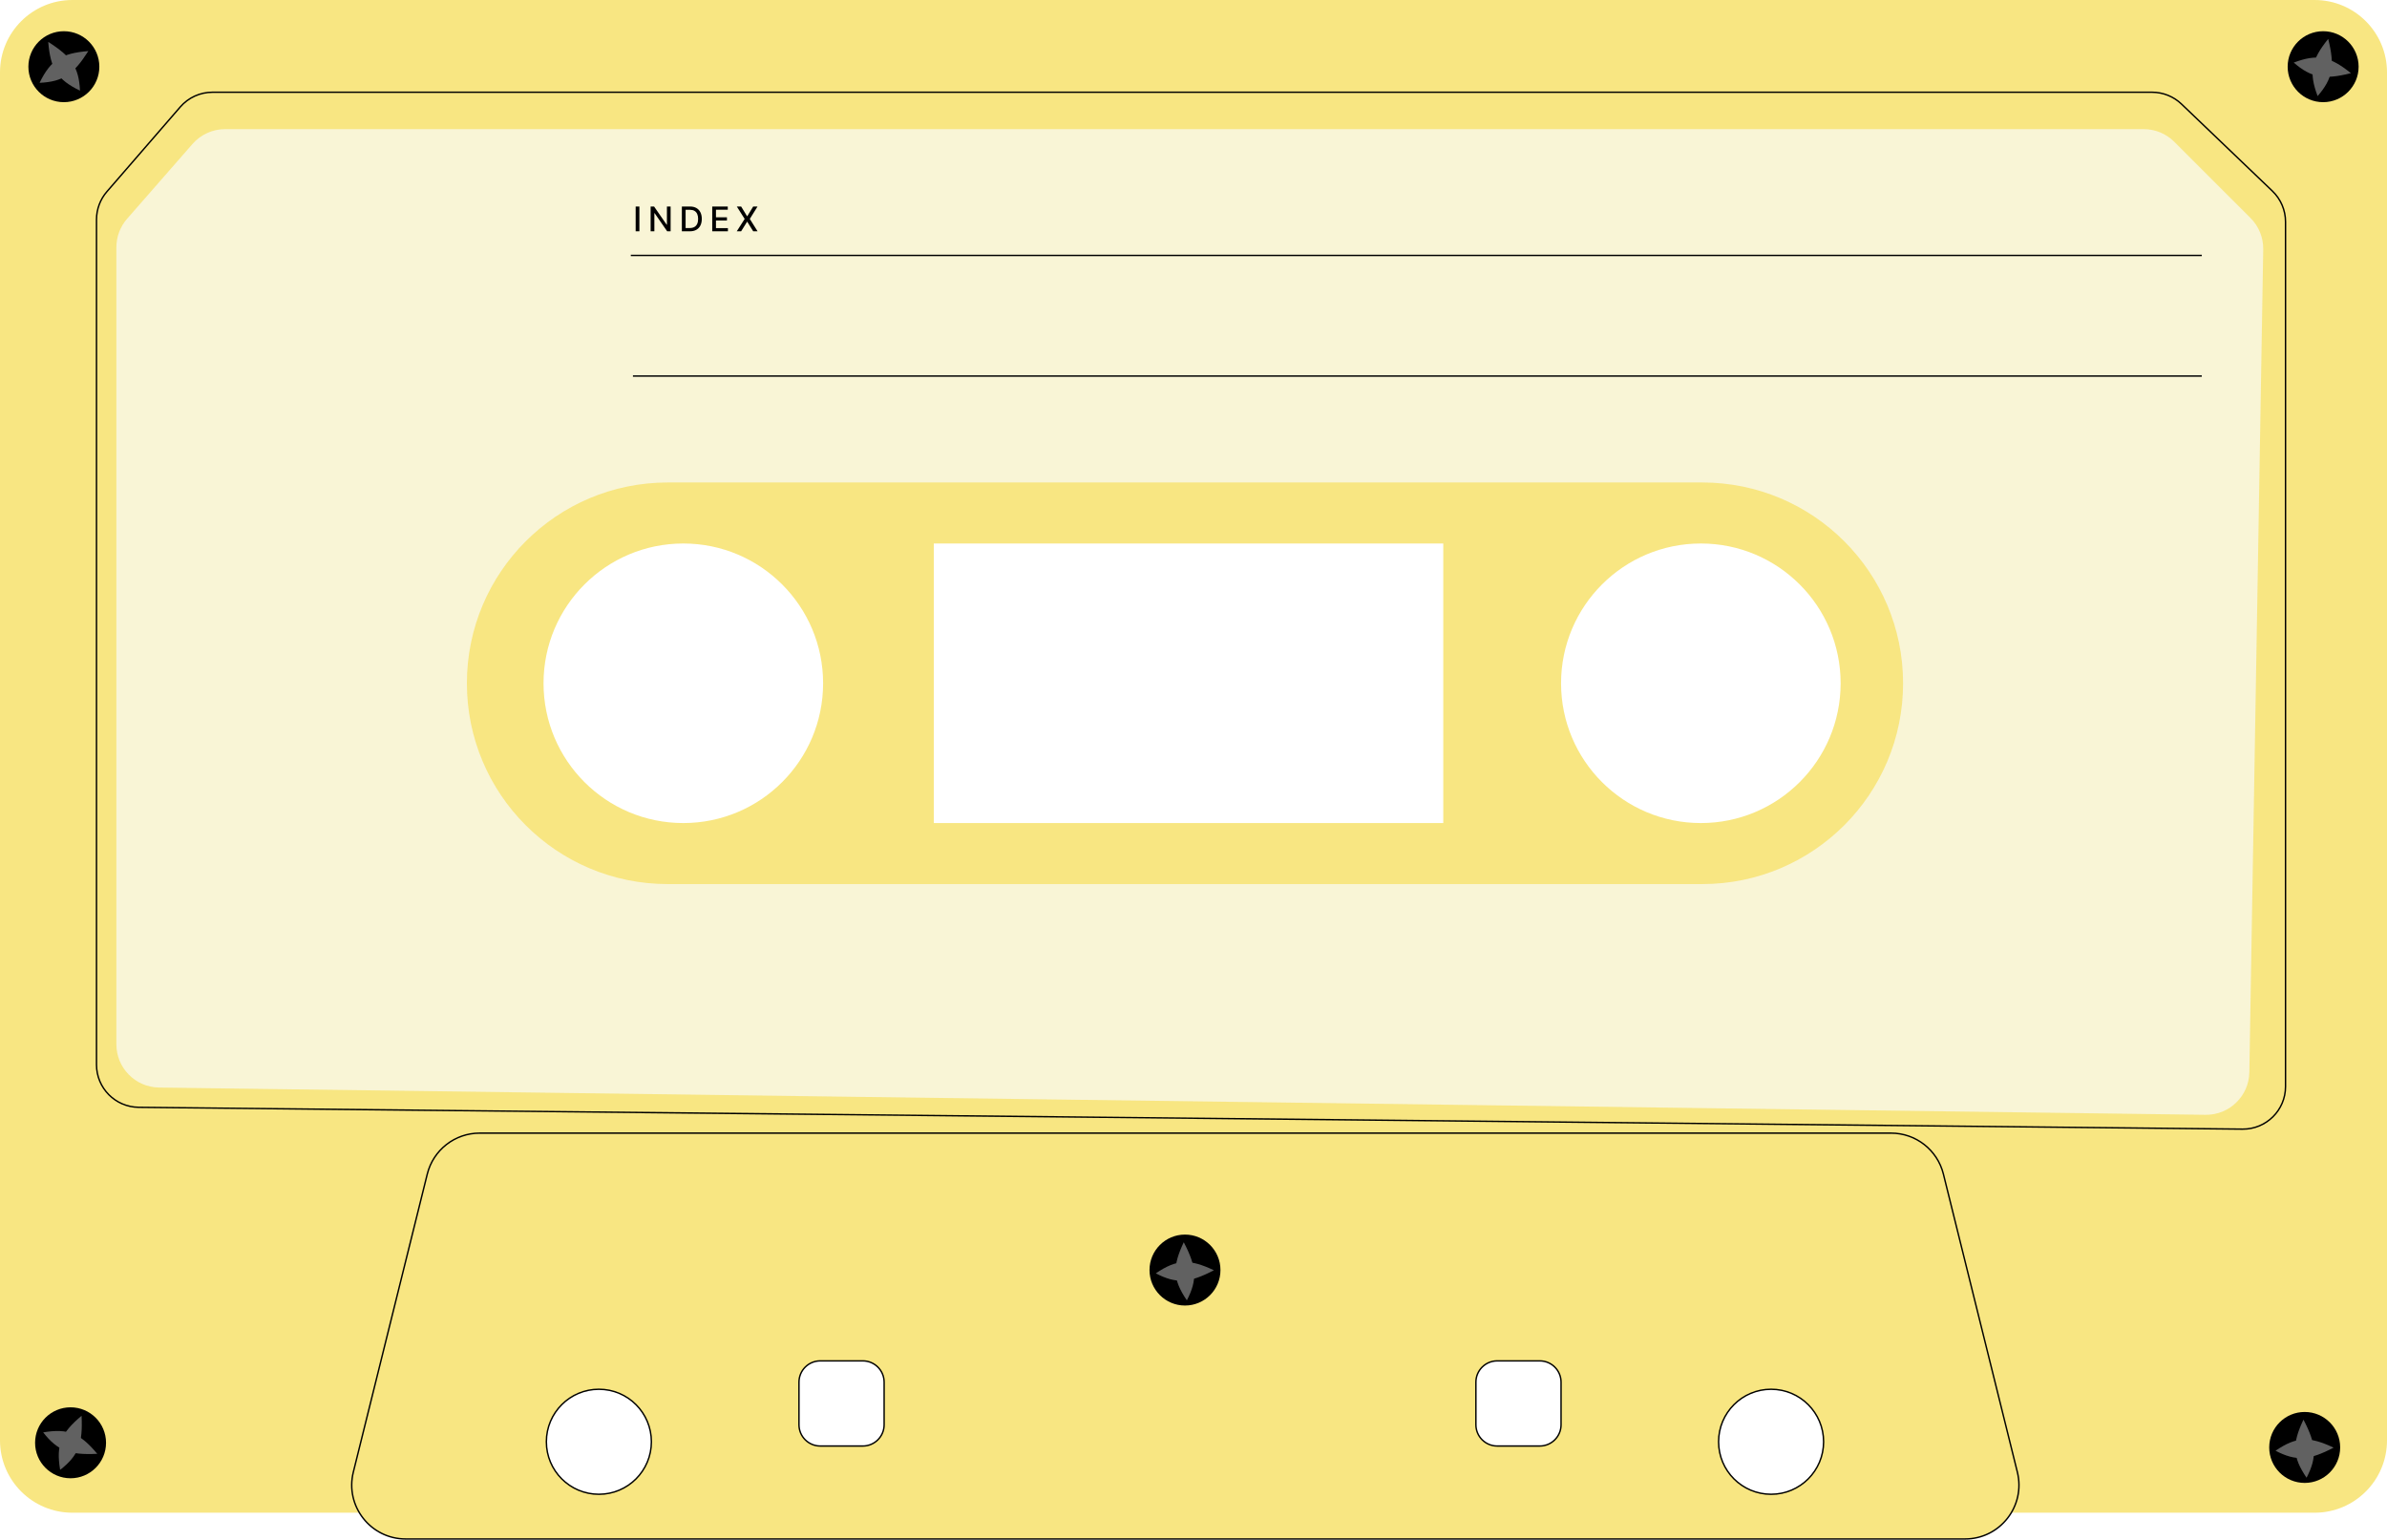
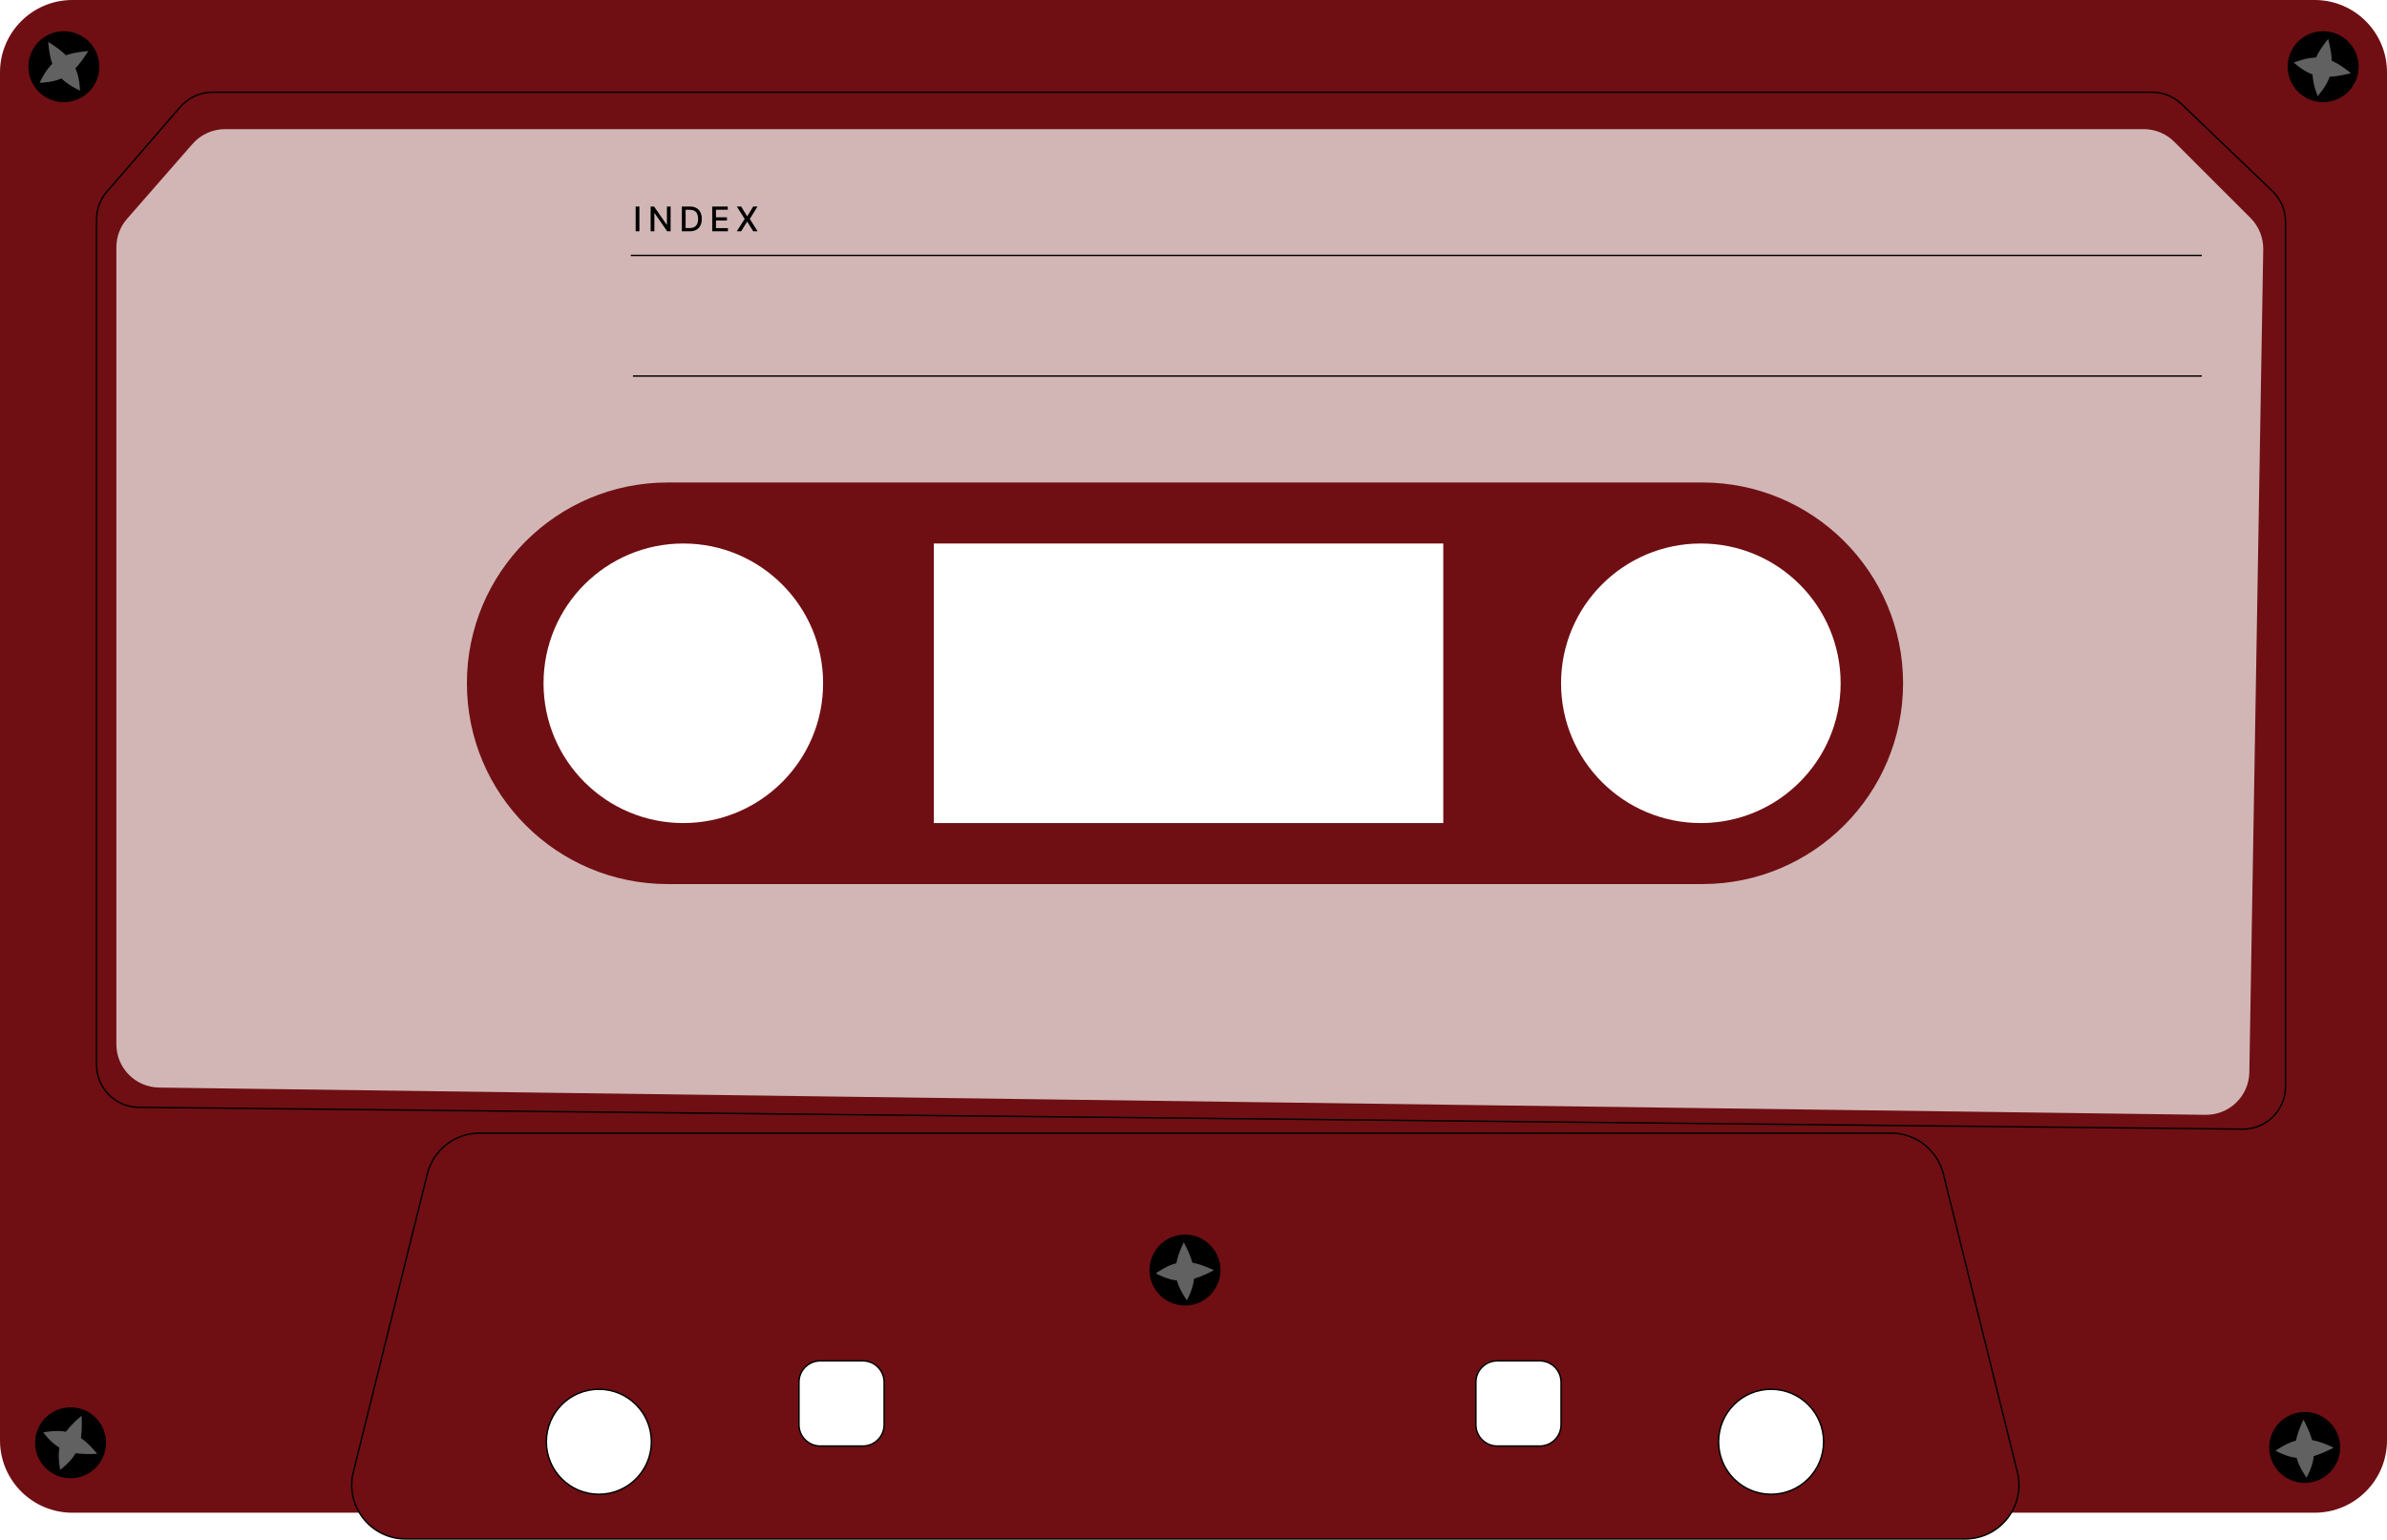
<svg xmlns="http://www.w3.org/2000/svg" width="1682" height="1085" viewBox="0 0 1682 1085" fill="none">
-   <path d="M1631 0C1659.17 1.38516e-05 1682 22.834 1682 51V1015C1682 1043.17 1659.17 1066 1631 1066H51C22.834 1066 2.93982e-07 1043.17 0 1015V51C0 22.834 22.834 3.06023e-07 51 0H1631ZM422 979C401.565 979 385 995.565 385 1016C385 1036.43 401.565 1053 422 1053C442.435 1053 459 1036.43 459 1016C459 995.565 442.435 979 422 979ZM1248 979C1227.57 979 1211 995.565 1211 1016C1211 1036.43 1227.57 1053 1248 1053C1268.43 1053 1285 1036.43 1285 1016C1285 995.565 1268.43 979 1248 979ZM578 959C569.716 959 563 965.716 563 974V1004C563 1012.28 569.716 1019 578 1019H608C616.284 1019 623 1012.28 623 1004V974C623 965.716 616.284 959 608 959H578ZM1055 959C1046.72 959 1040 965.716 1040 974V1004C1040 1012.28 1046.72 1019 1055 1019H1085C1093.28 1019 1100 1012.28 1100 1004V974C1100 965.716 1093.28 959 1085 959H1055ZM481.5 383C427.1 383 383 427.1 383 481.5C383 535.9 427.1 580 481.5 580C535.9 580 580 535.9 580 481.5C580 427.1 535.9 383 481.5 383ZM658 383V580H1017V383H658ZM1198.5 383C1144.1 383 1100 427.1 1100 481.5C1100 535.9 1144.1 580 1198.5 580C1252.9 580 1297 535.9 1297 481.5C1297 427.1 1252.9 383 1198.5 383Z" fill="#F8E682" />
-   <path opacity="0.7" d="M1510.57 91C1518.66 91 1526.42 94.214 1532.14 99.934L1585.86 153.649C1591.7 159.495 1594.92 167.464 1594.79 175.73L1585 755.619C1584.72 772.419 1570.9 785.825 1554.1 785.602L112.094 766.395C95.409 766.172 82 752.583 82 735.896V174.264C82 166.881 84.677 159.749 89.536 154.19L135.658 101.427C141.45 94.801 149.822 91 158.622 91H1510.57ZM470.5 340C392.352 340 329 403.352 329 481.5C329 559.648 392.352 623 470.5 623H1199.5C1277.65 623 1341 559.648 1341 481.5C1341 403.352 1277.65 340 1199.5 340H470.5Z" fill="#F9FBF9" />
-   <path d="M1332.54 798.5C1350 798.5 1365.21 810.4 1369.42 827.348L1421.53 1037.35C1427.48 1061.32 1409.34 1084.5 1384.65 1084.5H285.855C261.161 1084.5 243.026 1061.32 248.973 1037.35L301.084 827.348C305.29 810.4 320.505 798.5 337.966 798.5H1332.54ZM422 979C401.566 979 385 995.565 385 1016C385 1036.43 401.566 1053 422 1053C442.435 1053 459 1036.43 459 1016C459 995.566 442.435 979 422 979ZM1248 979C1227.57 979 1211 995.565 1211 1016C1211 1036.43 1227.57 1053 1248 1053C1268.43 1053 1285 1036.43 1285 1016C1285 995.566 1268.43 979 1248 979ZM578 959C569.716 959 563 965.716 563 974V1004C563 1012.28 569.716 1019 578 1019H608C616.284 1019 623 1012.28 623 1004V974C623 965.716 616.284 959 608 959H578ZM1055 959C1046.72 959 1040 965.716 1040 974V1004C1040 1012.28 1046.72 1019 1055 1019H1085C1093.28 1019 1100 1012.28 1100 1004V974C1100 965.716 1093.28 959 1085 959H1055Z" fill="#F8E682" />
+   <path d="M1631 0C1659.17 1.38516e-05 1682 22.834 1682 51V1015C1682 1043.17 1659.17 1066 1631 1066H51C22.834 1066 2.93982e-07 1043.17 0 1015V51C0 22.834 22.834 3.06023e-07 51 0H1631ZM422 979C401.565 979 385 995.565 385 1016C385 1036.43 401.565 1053 422 1053C442.435 1053 459 1036.43 459 1016C459 995.565 442.435 979 422 979ZM1248 979C1227.57 979 1211 995.565 1211 1016C1211 1036.43 1227.57 1053 1248 1053C1268.43 1053 1285 1036.43 1285 1016C1285 995.565 1268.43 979 1248 979ZM578 959C569.716 959 563 965.716 563 974V1004C563 1012.28 569.716 1019 578 1019H608C616.284 1019 623 1012.28 623 1004V974C623 965.716 616.284 959 608 959H578ZM1055 959C1046.72 959 1040 965.716 1040 974V1004C1040 1012.28 1046.72 1019 1055 1019H1085C1093.28 1019 1100 1012.28 1100 1004V974C1100 965.716 1093.28 959 1085 959H1055ZM481.5 383C427.1 383 383 427.1 383 481.5C383 535.9 427.1 580 481.5 580C535.9 580 580 535.9 580 481.5C580 427.1 535.9 383 481.5 383ZM658 383V580H1017V383H658ZM1198.5 383C1144.1 383 1100 427.1 1100 481.5C1100 535.9 1144.1 580 1198.5 580C1252.9 580 1297 535.9 1297 481.5C1297 427.1 1252.9 383 1198.5 383Z" fill="#6F0F13" />
+   <path opacity="0.7" d="M1510.57 91C1518.66 91 1526.42 94.214 1532.14 99.934L1585.86 153.649C1591.7 159.495 1594.92 167.464 1594.79 175.73L1585 755.619C1584.72 772.419 1570.9 785.825 1554.1 785.602L112.094 766.395C95.409 766.172 82 752.583 82 735.896V174.264C82 166.881 84.677 159.749 89.536 154.19L135.658 101.427C141.45 94.801 149.822 91 158.622 91H1510.57ZM470.5 340C392.352 340 329 403.352 329 481.5C329 559.648 392.352 623 470.5 623H1199.5C1277.65 623 1341 559.648 1341 481.5C1341 403.352 1277.65 340 1199.5 340H470.5Z" fill="#FCFDFB" />
+   <path d="M1332.54 798.5C1350 798.5 1365.21 810.4 1369.42 827.348L1421.53 1037.35C1427.48 1061.32 1409.34 1084.5 1384.65 1084.5H285.855C261.161 1084.5 243.026 1061.32 248.973 1037.35L301.084 827.348C305.29 810.4 320.505 798.5 337.966 798.5H1332.54ZM422 979C401.566 979 385 995.565 385 1016C385 1036.43 401.566 1053 422 1053C442.435 1053 459 1036.43 459 1016C459 995.566 442.435 979 422 979ZM1248 979C1227.57 979 1211 995.565 1211 1016C1211 1036.43 1227.57 1053 1248 1053C1268.43 1053 1285 1036.43 1285 1016C1285 995.566 1268.43 979 1248 979ZM578 959C569.716 959 563 965.716 563 974V1004C563 1012.28 569.716 1019 578 1019H608C616.284 1019 623 1012.28 623 1004V974C623 965.716 616.284 959 608 959H578ZM1055 959C1046.72 959 1040 965.716 1040 974V1004C1040 1012.28 1046.72 1019 1055 1019H1085C1093.28 1019 1100 1012.28 1100 1004V974C1100 965.716 1093.28 959 1085 959H1055Z" fill="#6F0F13" />
  <path d="M1332.54 798.5V798V798V798.5ZM1369.42 827.348L1369.9 827.227V827.227L1369.42 827.348ZM1421.53 1037.35L1422.01 1037.23V1037.23L1421.53 1037.35ZM1384.65 1084.5V1085V1085V1084.5ZM248.973 1037.35L248.488 1037.23H248.488L248.973 1037.35ZM301.084 827.348L300.599 827.227L300.599 827.227L301.084 827.348ZM422 979V978.5V978.5V979ZM422 1053V1053.5V1053.5V1053ZM1248 979V978.5V978.5V979ZM1248 1053V1053.5V1053.5V1053ZM608 1019V1019.5V1019.5V1019ZM608 959V958.5V958.5V959ZM1085 1019V1019.5V1019.5V1019ZM1085 959V958.5V958.5V959ZM1332.54 798.5V799C1349.77 799 1364.78 810.744 1368.93 827.468L1369.42 827.348L1369.9 827.227C1365.64 810.057 1350.23 798 1332.54 798V798.5ZM1369.42 827.348L1368.93 827.468L1421.04 1037.47L1421.53 1037.35L1422.01 1037.23L1369.9 827.227L1369.42 827.348ZM1421.53 1037.35L1421.04 1037.47C1426.91 1061.12 1409.02 1084 1384.65 1084V1084.5V1085C1409.67 1085 1428.04 1061.51 1422.01 1037.23L1421.53 1037.35ZM1384.65 1084.5V1084H285.855V1084.5V1085H1384.65V1084.5ZM285.855 1084.5V1084C261.485 1084 243.589 1061.12 249.458 1037.47L248.973 1037.35L248.488 1037.23C242.462 1061.51 260.836 1085 285.855 1085V1084.5ZM248.973 1037.35L249.458 1037.47L301.57 827.468L301.084 827.348L300.599 827.227L248.488 1037.23L248.973 1037.35ZM301.084 827.348L301.57 827.468C305.72 810.744 320.734 799 337.966 799V798.5V798C320.275 798 304.86 810.057 300.599 827.227L301.084 827.348ZM337.966 798.5V799H1332.54V798.5V798H337.966V798.5ZM422 979V978.5C401.29 978.5 384.5 995.289 384.5 1016H385H385.5C385.5 995.842 401.842 979.5 422 979.5V979ZM385 1016H384.5C384.5 1036.71 401.29 1053.5 422 1053.5V1053V1052.5C401.842 1052.5 385.5 1036.16 385.5 1016H385ZM422 1053V1053.5C442.711 1053.5 459.5 1036.71 459.5 1016H459H458.5C458.5 1036.16 442.159 1052.5 422 1052.5V1053ZM459 1016H459.5C459.5 995.289 442.711 978.5 422 978.5V979V979.5C442.159 979.5 458.5 995.842 458.5 1016H459ZM1248 979V978.5C1227.29 978.5 1210.5 995.289 1210.5 1016H1211H1211.5C1211.5 995.842 1227.84 979.5 1248 979.5V979ZM1211 1016H1210.5C1210.5 1036.71 1227.29 1053.5 1248 1053.5V1053V1052.5C1227.84 1052.5 1211.5 1036.16 1211.5 1016H1211ZM1248 1053V1053.5C1268.71 1053.5 1285.5 1036.71 1285.5 1016H1285H1284.5C1284.5 1036.16 1268.16 1052.5 1248 1052.5V1053ZM1285 1016H1285.5C1285.5 995.289 1268.71 978.5 1248 978.5V979V979.5C1268.16 979.5 1284.5 995.842 1284.5 1016H1285ZM578 959V958.5C569.44 958.5 562.5 965.44 562.5 974H563H563.5C563.5 965.992 569.992 959.5 578 959.5V959ZM563 974H562.5V1004H563H563.5V974H563ZM563 1004H562.5C562.5 1012.56 569.44 1019.5 578 1019.5V1019V1018.5C569.992 1018.5 563.5 1012.01 563.5 1004H563ZM578 1019V1019.5H608V1019V1018.5H578V1019ZM608 1019V1019.5C616.561 1019.5 623.5 1012.56 623.5 1004H623H622.5C622.5 1012.01 616.008 1018.5 608 1018.5V1019ZM623 1004H623.5V974H623H622.5V1004H623ZM623 974H623.5C623.5 965.44 616.561 958.5 608 958.5V959V959.5C616.008 959.5 622.5 965.992 622.5 974H623ZM608 959V958.5H578V959V959.5H608V959ZM1055 959V958.5C1046.44 958.5 1039.5 965.44 1039.5 974H1040H1040.5C1040.5 965.992 1046.99 959.5 1055 959.5V959ZM1040 974H1039.5V1004H1040H1040.5V974H1040ZM1040 1004H1039.5C1039.5 1012.56 1046.44 1019.5 1055 1019.5V1019V1018.5C1046.99 1018.5 1040.5 1012.01 1040.5 1004H1040ZM1055 1019V1019.5H1085V1019V1018.5H1055V1019ZM1085 1019V1019.5C1093.56 1019.5 1100.5 1012.56 1100.5 1004H1100H1099.5C1099.5 1012.01 1093.01 1018.5 1085 1018.5V1019ZM1100 1004H1100.5V974H1100H1099.5V1004H1100ZM1100 974H1100.5C1100.5 965.44 1093.56 958.5 1085 958.5V959V959.5C1093.01 959.5 1099.5 965.992 1099.5 974H1100ZM1085 959V958.5H1055V959V959.5H1085V959Z" fill="black" />
  <path d="M68 154.687V750.31C68 766.757 81.243 780.137 97.689 780.308L1580.19 795.686C1596.88 795.859 1610.5 782.377 1610.5 765.687V156.311C1610.5 148.128 1607.16 140.3 1601.25 134.641L1537.2 73.329C1531.62 67.984 1524.19 65 1516.46 65H149.703C141 65 132.726 68.779 127.028 75.358L75.325 135.044C70.6 140.498 68 147.472 68 154.687Z" stroke="black" />
  <path d="M444.5 180H1551.5" stroke="black" />
  <path d="M446 265H1551.5" stroke="black" />
  <path d="M450.551 145.545V163H447.918V145.545H450.551ZM472.554 145.545V163H470.134L461.262 150.199H461.1V163H458.466V145.545H460.904L469.785 158.364H469.946V145.545H472.554ZM486.127 163H480.476V145.545H486.306C488.016 145.545 489.485 145.895 490.712 146.594C491.939 147.287 492.879 148.284 493.533 149.585C494.192 150.881 494.522 152.435 494.522 154.247C494.522 156.065 494.189 157.628 493.524 158.935C492.865 160.241 491.911 161.247 490.661 161.952C489.411 162.651 487.899 163 486.127 163ZM483.11 160.699H485.982C487.311 160.699 488.416 160.449 489.297 159.949C490.178 159.443 490.837 158.713 491.274 157.759C491.712 156.798 491.931 155.628 491.931 154.247C491.931 152.878 491.712 151.716 491.274 150.761C490.843 149.807 490.198 149.082 489.34 148.588C488.482 148.094 487.416 147.847 486.144 147.847H483.11V160.699ZM501.876 163V145.545H512.82V147.812H504.51V153.131H512.249V155.389H504.51V160.733H512.922V163H501.876ZM522.25 145.545L526.426 152.372H526.562L530.738 145.545H533.789L528.352 154.273L533.824 163H530.755L526.562 156.267H526.426L522.233 163H519.164L524.73 154.273L519.199 145.545H522.25Z" fill="black" />
  <path d="M1637.5 66C1629.86 54.311 1629.51 47.14 1637.5 33" stroke="black" />
  <circle cx="1637" cy="47" r="25" fill="black" />
  <path d="M1633.11 67.72C1626.75 50.884 1628.76 42.099 1640.57 27.405C1645.29 46.364 1643.88 55.285 1633.11 67.72Z" fill="#616161" />
  <path d="M1616.28 44.107C1633.12 37.754 1641.9 39.76 1656.6 51.569C1637.64 56.288 1628.71 54.875 1616.28 44.107Z" fill="#616161" />
  <circle cx="1624" cy="1020" r="25" fill="black" />
  <path d="M1625.32 1041.34C1615.2 1026.46 1615.1 1017.45 1623.14 1000.4C1632.17 1017.73 1632.88 1026.73 1625.32 1041.34Z" fill="#616161" />
  <path d="M1603.44 1022.32C1618.32 1012.2 1627.33 1012.1 1644.38 1020.14C1627.05 1029.17 1618.04 1029.88 1603.44 1022.32Z" fill="#616161" />
  <circle cx="835" cy="895" r="25" fill="black" />
  <path d="M836.321 916.341C826.205 901.459 826.1 892.449 834.142 875.399C843.167 892.728 843.881 901.732 836.321 916.341Z" fill="#616161" />
  <path d="M814.436 897.321C829.318 887.205 838.328 887.1 855.378 895.142C838.049 904.167 829.045 904.881 814.436 897.321Z" fill="#616161" />
  <circle cx="49.722" cy="1016.72" r="25" fill="black" />
  <path d="M42.378 1035.8C39.394 1018.05 43.059 1009.82 57.481 997.678C58.452 1017.19 55.344 1025.67 42.378 1035.8Z" fill="#616161" />
  <path d="M30.425 1009.38C48.171 1006.39 56.403 1010.06 68.542 1024.48C49.028 1025.45 40.547 1022.34 30.425 1009.38Z" fill="#616161" />
  <circle cx="45" cy="47" r="25" fill="black" />
  <path d="M56.368 63.876C40.16 56.058 35.559 48.311 33.984 29.525C50.472 40.008 55.598 47.445 56.368 63.876Z" fill="#616161" />
  <path d="M27.901 58.368C35.719 42.16 43.466 37.559 62.251 35.984C51.769 52.472 44.332 57.598 27.901 58.368Z" fill="#616161" />
</svg>
